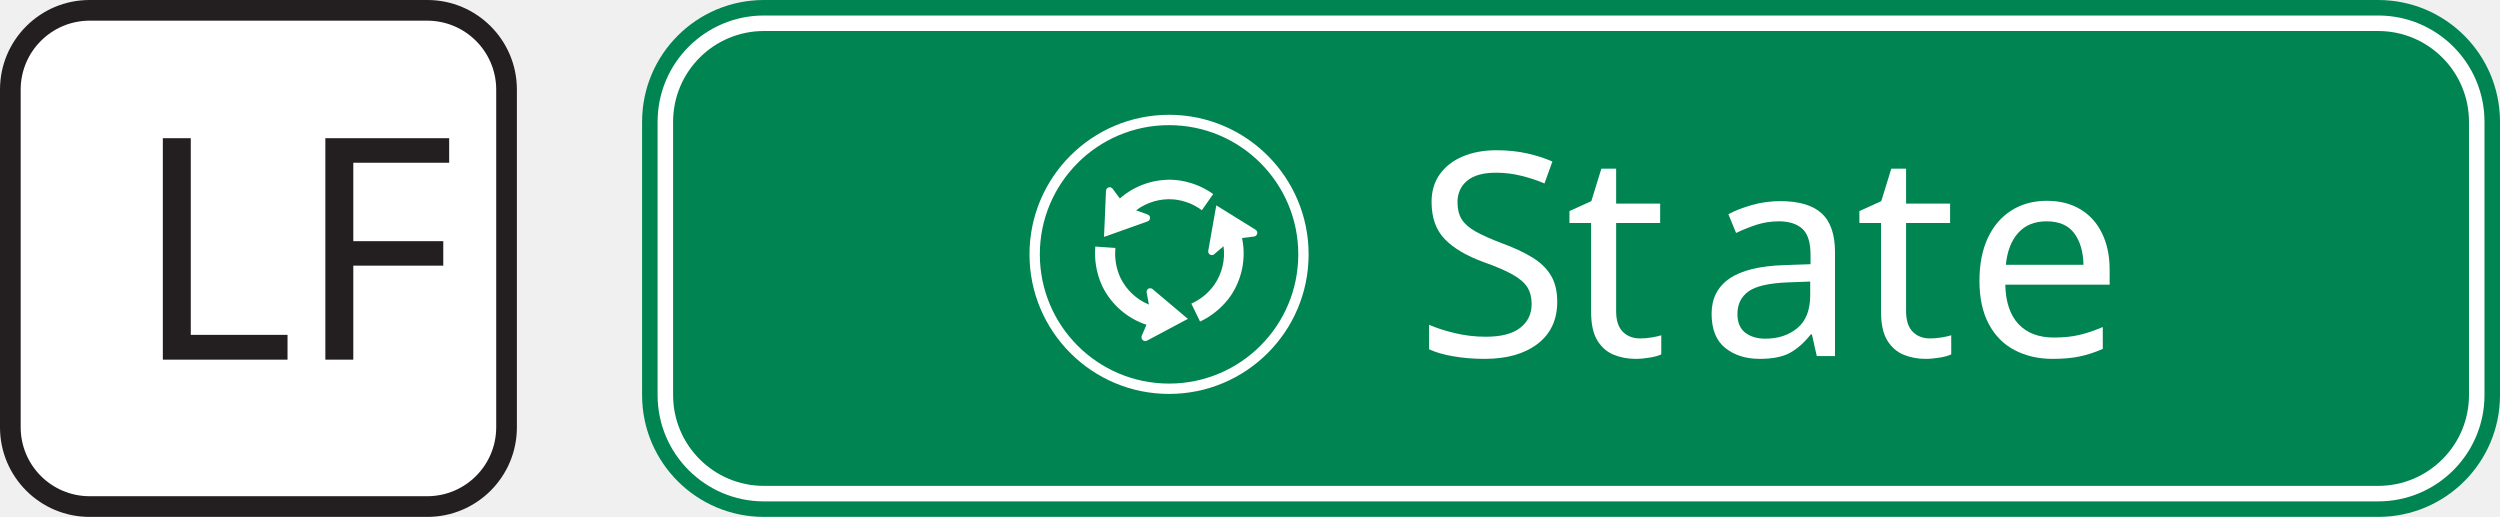
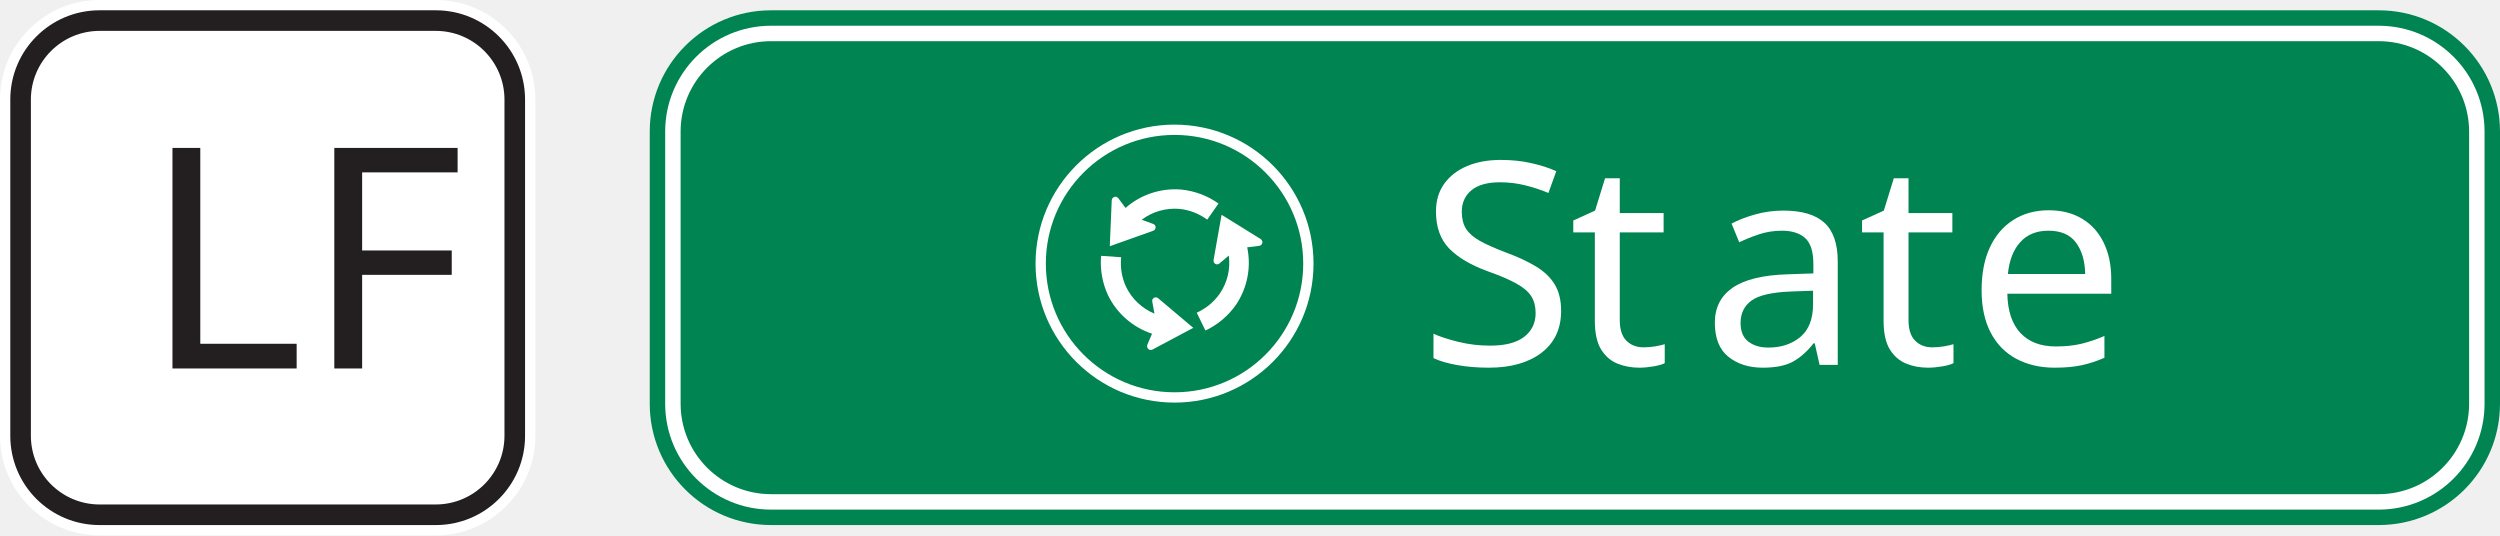
- <svg xmlns="http://www.w3.org/2000/svg" xmlns:xlink="http://www.w3.org/1999/xlink" viewBox="0 0 483.66 100.02">
+ <svg xmlns="http://www.w3.org/2000/svg" xmlns:xlink="http://www.w3.org/1999/xlink" viewBox="0 0 485.66 104">
  <defs>
    <style>.cls-1,.cls-5,.cls-6{fill:#fff;}.cls-2,.cls-3{fill:#231f20;}.cls-3{font-size:60px;font-family:InterstateCond;}.cls-4{fill:#008451;}.cls-5{fill-rule:evenodd;}.cls-6{font-size:55px;font-family:Interstate-Regular;}.cls-7{letter-spacing:-0.02em;}.cls-8{letter-spacing:0em;}.cls-9{letter-spacing:-0.02em;}</style>
    <symbol id="state-logo" data-name="state-logo" viewBox="0 0 57.92 57.92">
      <circle class="cls-4" cx="28.96" cy="28.96" r="27.96" />
      <path class="cls-4" d="M29,2A27,27,0,1,1,2,29,27,27,0,0,1,29,2m0-2a29,29,0,1,0,29,29A29,29,0,0,0,29,0Z" />
      <path class="cls-1" d="M29,4A25,25,0,1,1,4,29,25,25,0,0,1,29,4m0-2a27,27,0,1,0,27,27A27,27,0,0,0,29,2Z" />
      <path class="cls-5" d="M37.54,17.33a15,15,0,0,0-7.27-2.72,14.61,14.61,0,0,0-10.79,3.57l-1.33-1.79a.79.79,0,0,0-.6-.38.72.72,0,0,0-.75.68l-.38,8.93,8.43-3a.72.72,0,0,0,.44-.91c-.09-.26-.29-.36-.57-.47l-2.1-.76a10.65,10.65,0,0,1,7.32-2.11,10.91,10.91,0,0,1,5.41,2.09Z" />
      <path class="cls-5" d="M14.73,27.49a15.19,15.19,0,0,0,1.34,7.64,14.59,14.59,0,0,0,8.56,7.49l-.88,2.05a.81.81,0,0,0,0,.71.72.72,0,0,0,1,.3l7.89-4.2-6.83-5.76a.71.71,0,0,0-1,.08.8.8,0,0,0-.11.73l.4,2.19a10.67,10.67,0,0,1-5.53-5.24,11,11,0,0,1-.94-5.72Z" />
      <path class="cls-5" d="M35,42a15.11,15.11,0,0,0,5.94-5,14.61,14.61,0,0,0,2.18-11.16l2.21-.28a.79.79,0,0,0,.63-.33.72.72,0,0,0-.23-1l-7.59-4.71-1.56,8.79a.71.71,0,0,0,.58.83.78.78,0,0,0,.69-.27l1.69-1.44a10.58,10.58,0,0,1-1.75,7.4,10.93,10.93,0,0,1-4.48,3.7Z" />
    </symbol>
    <symbol id="state-logo-box" data-name="state-logo-box" viewBox="0 0 359.44 100.02">
      <rect class="cls-4" x="3" y="3" width="353.44" height="94.02" rx="20.55" />
      <path class="cls-1" d="M335.89,6a17.57,17.57,0,0,1,17.55,17.55V76.47A17.57,17.57,0,0,1,335.89,94H23.55A17.57,17.57,0,0,1,6,76.47V23.55A17.57,17.57,0,0,1,23.55,6H335.89m0-6H23.55A23.55,23.55,0,0,0,0,23.55V76.47A23.55,23.55,0,0,0,23.55,100H335.89a23.55,23.55,0,0,0,23.55-23.55V23.55A23.55,23.55,0,0,0,335.89,0Z" />
      <path class="cls-4" d="M335.89,3a20.57,20.57,0,0,1,20.55,20.55V76.47A20.57,20.57,0,0,1,335.89,97H23.55A20.57,20.57,0,0,1,3,76.47V23.55A20.57,20.57,0,0,1,23.55,3H335.89m0-3H23.55A23.55,23.55,0,0,0,0,23.55V76.47A23.55,23.55,0,0,0,23.55,100H335.89a23.55,23.55,0,0,0,23.55-23.55V23.55A23.55,23.55,0,0,0,335.89,0Z" />
      <text class="cls-6" transform="translate(149.44 68.88)">
        <tspan class="cls-7">St</tspan>
        <tspan class="cls-8" x="54.94" y="0">a</tspan>
        <tspan class="cls-9" x="85.19" y="0">t</tspan>
        <tspan x="106.26" y="0">e</tspan>
      </text>
      <use width="57.92" height="57.92" transform="translate(72.95 20.21)" xlink:href="#state-logo" />
    </symbol>
-     <symbol id="lf-box" data-name="lf-box" viewBox="0 0 100 100">
-       <rect class="cls-1" x="2" y="2" width="96" height="96" rx="15.33" />
-       <path class="cls-2" d="M82.67,4A13.35,13.35,0,0,1,96,17.33V82.67A13.35,13.35,0,0,1,82.67,96H17.33A13.35,13.35,0,0,1,4,82.67V17.33A13.35,13.35,0,0,1,17.33,4H82.67m0-4H17.33A17.33,17.33,0,0,0,0,17.33V82.67A17.33,17.33,0,0,0,17.33,100H82.67A17.33,17.33,0,0,0,100,82.67V17.33A17.33,17.33,0,0,0,82.67,0Z" />
-       <text class="cls-3" transform="translate(25.69 69.58)">LF</text>
+     <symbol id="lf-box" data-name="lf-box" viewBox="0 0 104 104">
+       <rect class="cls-1" x="1" y="1" width="102" height="102" rx="18.33" />
+       <path class="cls-1" d="M84.67,2A17.33,17.33,0,0,1,102,19.33V84.67A17.33,17.33,0,0,1,84.67,102H19.33A17.33,17.33,0,0,1,2,84.67V19.33A17.33,17.33,0,0,1,19.33,2H84.67m0-2H19.33A19.35,19.35,0,0,0,0,19.33V84.67A19.35,19.35,0,0,0,19.33,104H84.67A19.35,19.35,0,0,0,104,84.67V19.33A19.35,19.35,0,0,0,84.67,0Z" />
+       <rect class="cls-1" x="4" y="4" width="96" height="96" rx="15.33" />
+       <path class="cls-2" d="M84.67,6A13.35,13.35,0,0,1,98,19.33V84.67A13.35,13.35,0,0,1,84.67,98H19.33A13.35,13.35,0,0,1,6,84.67V19.33A13.35,13.35,0,0,1,19.33,6H84.67m0-4H19.33A17.33,17.33,0,0,0,2,19.33V84.67A17.33,17.33,0,0,0,19.33,102H84.67A17.33,17.33,0,0,0,102,84.67V19.33A17.33,17.33,0,0,0,84.67,2Z" />
+       <text class="cls-3" transform="translate(27.69 71.58)">LF</text>
    </symbol>
  </defs>
  <g id="Layer_2" data-name="Layer 2">
    <g id="Layer_1-2" data-name="Layer 1">
-       <use width="359.44" height="100.02" transform="translate(124.22)" xlink:href="#state-logo-box" />
-       <use width="100" height="100" transform="translate(0 0)" xlink:href="#lf-box" />
+       <use width="359.44" height="100.02" transform="translate(126.22 2)" xlink:href="#state-logo-box" />
+       <use width="104" height="104" xlink:href="#lf-box" />
    </g>
  </g>
</svg>
